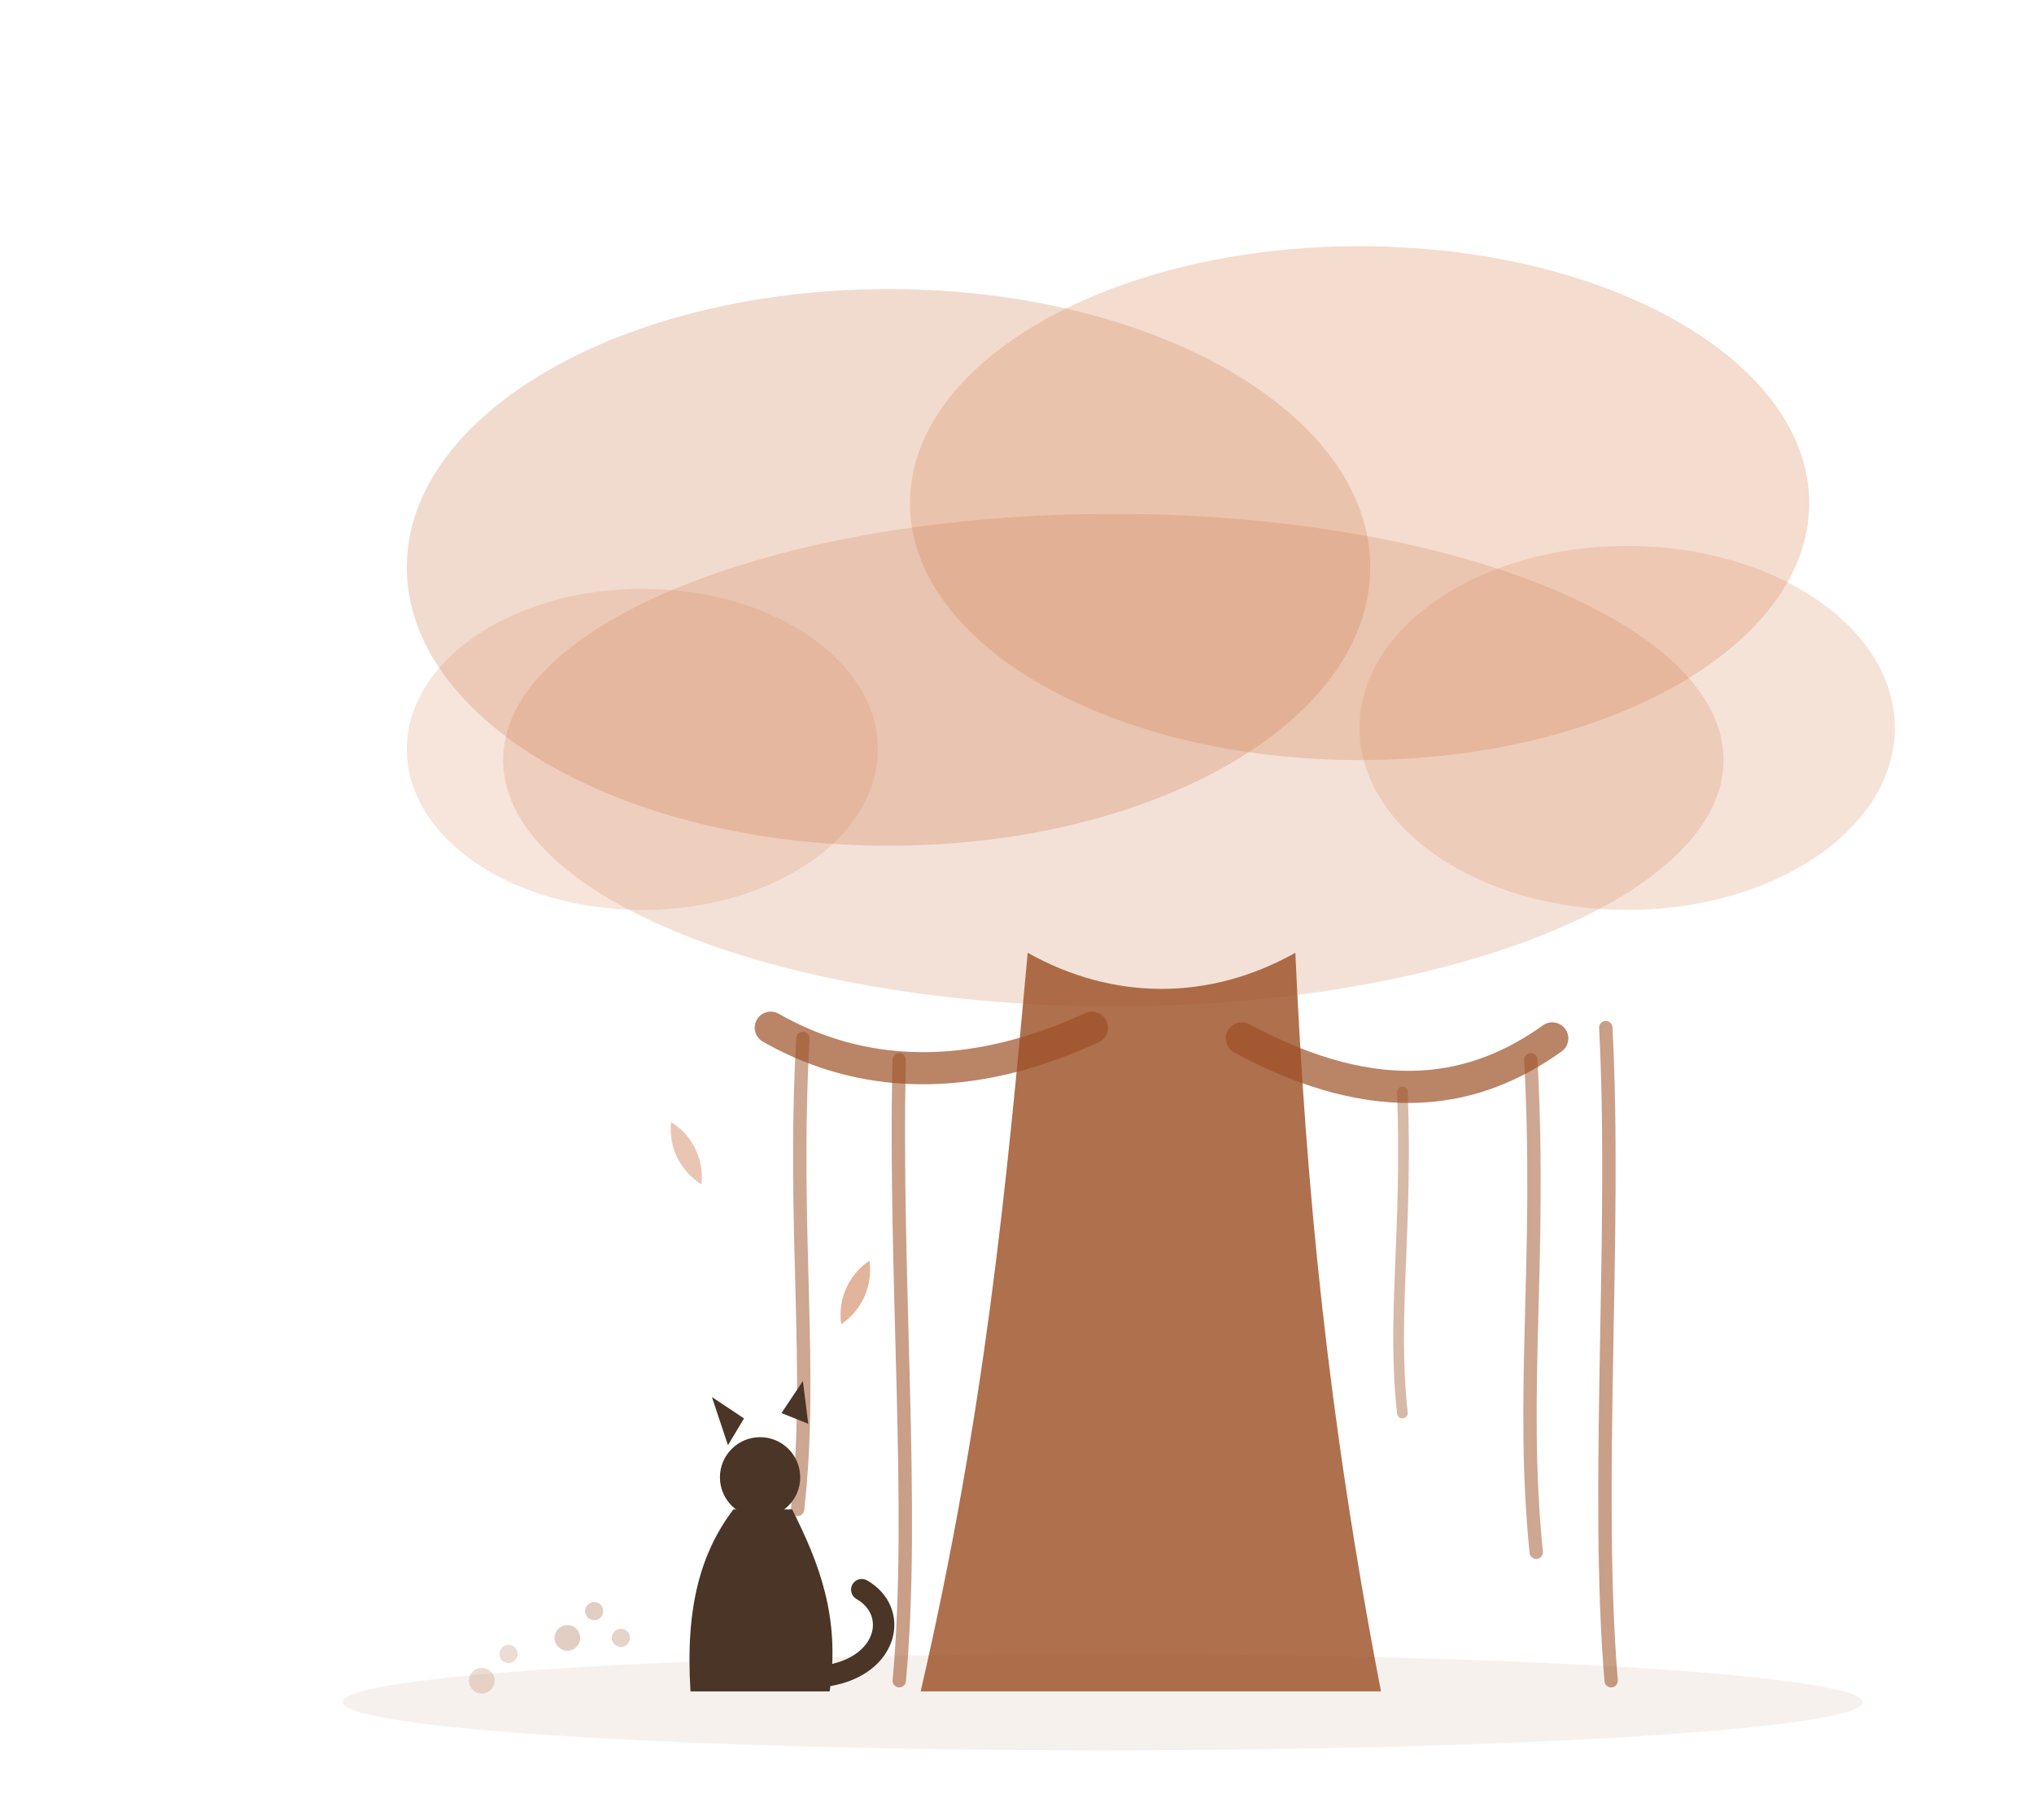
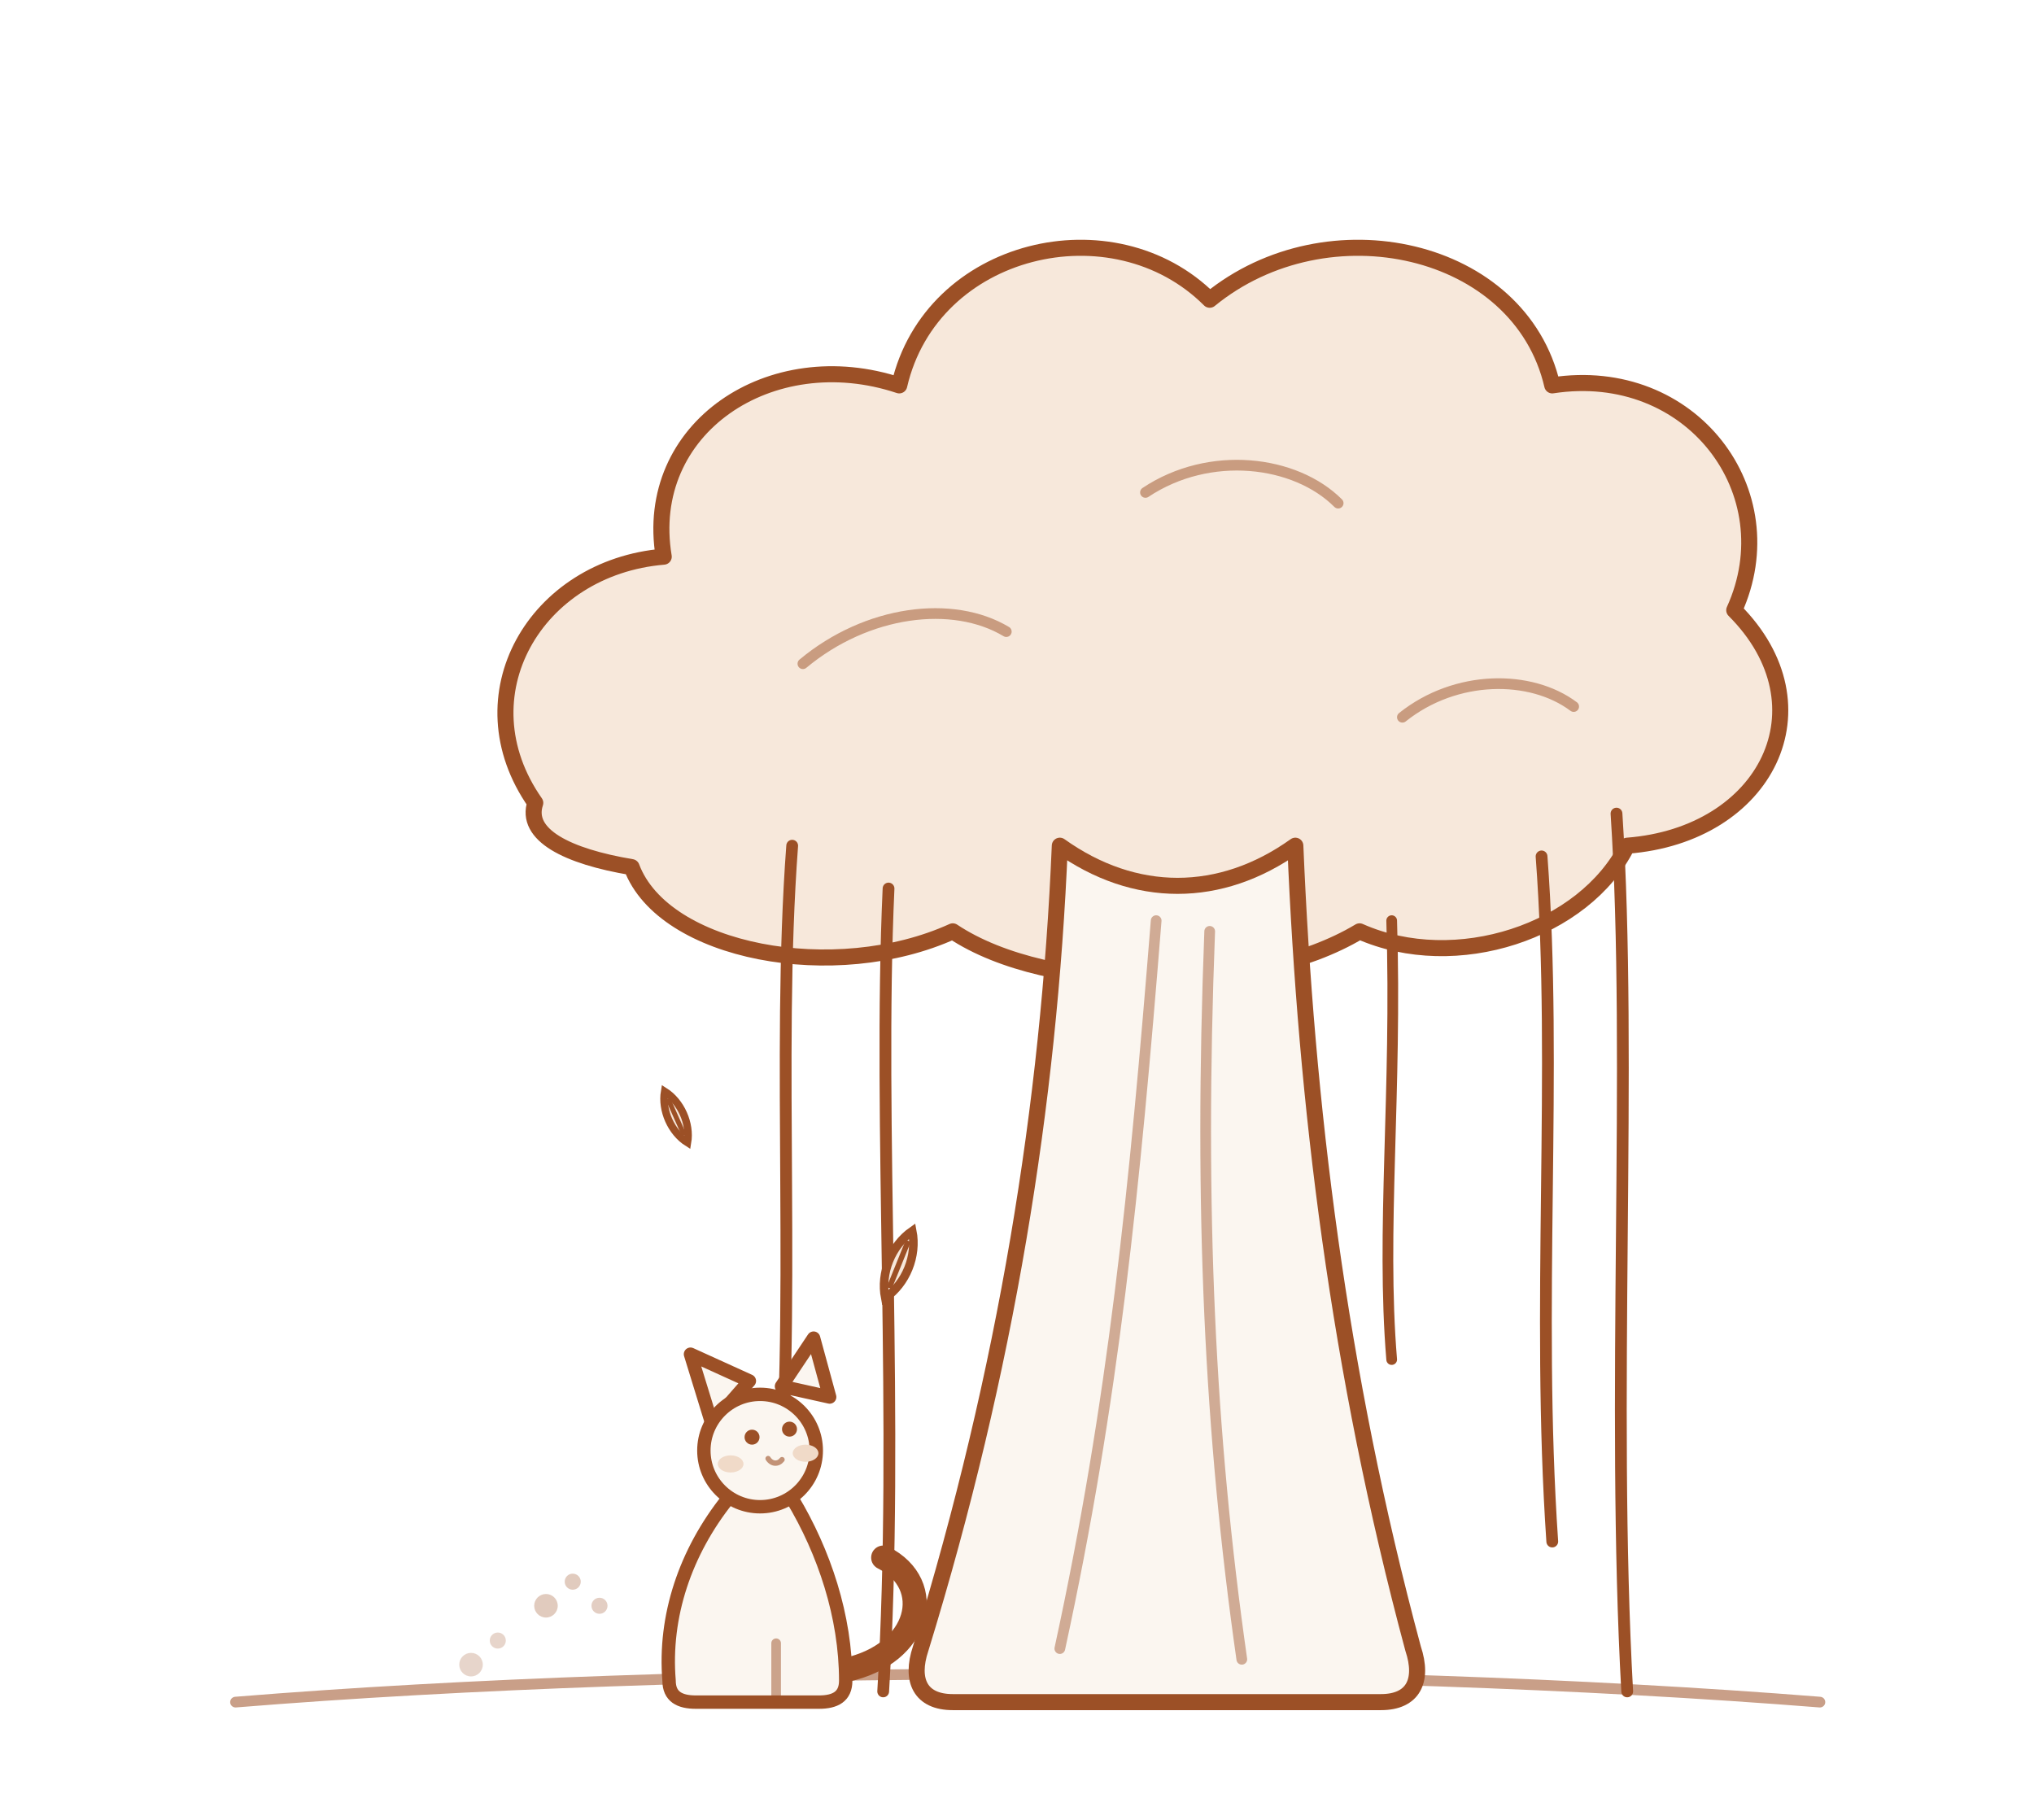
<svg xmlns="http://www.w3.org/2000/svg" viewBox="0 0 380 340" fill="none">
-   <ellipse cx="206" cy="318" rx="142" ry="9" fill="#9C5026" opacity="0.08" />
-   <ellipse cx="166" cy="106" rx="90" ry="52" fill="#C56A38" opacity="0.24" />
-   <ellipse cx="254" cy="94" rx="84" ry="48" fill="#D98A5A" opacity="0.30" />
-   <ellipse cx="208" cy="142" rx="114" ry="46" fill="#C56A38" opacity="0.20" />
-   <ellipse cx="304" cy="136" rx="50" ry="34" fill="#D98A5A" opacity="0.24" />
-   <ellipse cx="120" cy="140" rx="44" ry="30" fill="#D98A5A" opacity="0.22" />
-   <path d="M192,178 C188,222 184,264 172,316 L258,316 C248,264 244,222 242,178 C226,187 208,187 192,178 Z" fill="#9C5026" opacity="0.82" />
-   <path d="M204,192 C178,204 158,200 144,192" stroke="#9C5026" stroke-width="6" stroke-linecap="round" opacity="0.7" />
-   <path d="M232,194 C258,208 276,204 290,194" stroke="#9C5026" stroke-width="6" stroke-linecap="round" opacity="0.7" />
-   <path d="M150,194 C148,230 152,256 149,282" stroke="#9C5026" stroke-width="2.5" stroke-linecap="round" opacity="0.5" />
-   <path d="M168,198 C167,238 171,282 168,314" stroke="#9C5026" stroke-width="2.5" stroke-linecap="round" opacity="0.55" />
-   <path d="M286,198 C288,236 284,260 287,290" stroke="#9C5026" stroke-width="2.5" stroke-linecap="round" opacity="0.5" />
-   <path d="M300,192 C302,230 298,278 301,314" stroke="#9C5026" stroke-width="2.5" stroke-linecap="round" opacity="0.55" />
-   <path d="M262,204 C263,230 260,246 262,264" stroke="#9C5026" stroke-width="2" stroke-linecap="round" opacity="0.4" />
-   <path d="M136,270 L133,261 L139,265 Z" fill="#4A3526" />
-   <path d="M146,264 L150,258 L151,266 Z" fill="#4A3526" />
-   <circle cx="142" cy="276" r="7.5" fill="#4A3526" />
-   <path d="M137,282 C131,290 128,300 129,316 L155,316 C157,302 153,292 148,282 Z" fill="#4A3526" />
-   <path d="M155,313 C166,311 168,301 161,297" stroke="#4A3526" stroke-width="4" stroke-linecap="round" />
-   <path d="M160,248 C157.5,244 157.5,239 160,235 C162.5,239 162.5,244 160,248 Z" fill="#C56A38" opacity="0.5" transform="rotate(24 160 241)" />
-   <path d="M128,222 C125.5,218 125.5,213 128,209 C130.5,213 130.5,218 128,222 Z" fill="#C56A38" opacity="0.38" transform="rotate(-26 128 215)" />
-   <circle cx="106" cy="306" r="2.4" fill="#9C5026" opacity="0.28" />
-   <circle cx="111" cy="301" r="1.7" fill="#9C5026" opacity="0.28" />
-   <circle cx="116" cy="306" r="1.7" fill="#9C5026" opacity="0.25" />
-   <circle cx="90" cy="314" r="2.4" fill="#9C5026" opacity="0.2" />
-   <circle cx="95" cy="309" r="1.7" fill="#9C5026" opacity="0.2" />
+   <path d="M44,318 C130,311 252,311 340,318" stroke="#9C5026" stroke-width="2" stroke-linecap="round" opacity="0.55" />
+   <path d="M100,150 C86,130 100,106 124,104 C120,80 144,64 168,72 C174,46 208,38 226,56 C248,38 284,46 290,72 C316,68 334,92 324,114 C342,132 330,156 304,158 C296,174 272,182 254,174 C234,186 196,186 178,174 C156,184 124,178 118,162 C106,160 98,156 100,150 Z" fill="#F7E8DB" stroke="#9C5026" stroke-width="3" stroke-linejoin="round" />
+   <path d="M150,124 C162,114 178,112 188,118" stroke="#9C5026" stroke-width="2" stroke-linecap="round" opacity="0.5" />
+   <path d="M214,92 C226,84 242,86 250,94" stroke="#9C5026" stroke-width="2" stroke-linecap="round" opacity="0.5" />
+   <path d="M262,134 C272,126 286,126 294,132" stroke="#9C5026" stroke-width="2" stroke-linecap="round" opacity="0.5" />
+   <path d="M198,158 C196,206 188,256 172,308 C170,314 172,318 178,318 L258,318 C264,318 266,314 264,308 C250,256 244,206 242,158 C228,168 212,168 198,158 Z" fill="#FBF6F0" stroke="#9C5026" stroke-width="3" stroke-linejoin="round" />
+   <path d="M216,172 C212,222 208,262 198,308" stroke="#9C5026" stroke-width="2" stroke-linecap="round" opacity="0.45" />
+   <path d="M226,174 C224,226 226,268 232,310" stroke="#9C5026" stroke-width="2" stroke-linecap="round" opacity="0.45" />
+   <path d="M148,158 C145,198 149,244 145,288" stroke="#9C5026" stroke-width="2.2" stroke-linecap="round" />
+   <path d="M166,166 C164,210 168,266 165,316" stroke="#9C5026" stroke-width="2.2" stroke-linecap="round" />
+   <path d="M288,160 C291,200 287,244 290,288" stroke="#9C5026" stroke-width="2.2" stroke-linecap="round" />
+   <path d="M302,152 C305,198 301,262 304,316" stroke="#9C5026" stroke-width="2.2" stroke-linecap="round" />
+   <path d="M260,172 C261,204 258,230 260,254" stroke="#9C5026" stroke-width="2" stroke-linecap="round" />
+   <path d="M158,312 C172,309 175,296 165,291" stroke="#9C5026" stroke-width="4.5" stroke-linecap="round" />
+   <path d="M136,280 C128,290 124,302 125,314 C125,317 127,318 130,318 L153,318 C156,318 158,317 158,314 C158,302 154,290 148,280 Z" fill="#FBF6F0" stroke="#9C5026" stroke-width="2.5" stroke-linejoin="round" />
+   <path d="M145,318 L145,307" stroke="#9C5026" stroke-width="1.8" stroke-linecap="round" opacity="0.5" />
+   <path d="M133,266 L129,253 L140,258 Z" fill="#FBF6F0" stroke="#9C5026" stroke-width="2.5" stroke-linejoin="round" />
+   <path d="M146,259 L152,250 L155,261 Z" fill="#FBF6F0" stroke="#9C5026" stroke-width="2.5" stroke-linejoin="round" />
+   <circle cx="142" cy="271" r="10.5" fill="#FBF6F0" stroke="#9C5026" stroke-width="2.5" />
+   <circle cx="140.5" cy="268.5" r="1.4" fill="#9C5026" />
+   <circle cx="147.5" cy="267" r="1.4" fill="#9C5026" />
+   <ellipse cx="136.5" cy="273.5" rx="2.4" ry="1.6" fill="#F0DAC8" />
+   <ellipse cx="150.5" cy="271.5" rx="2.4" ry="1.6" fill="#F0DAC8" />
+   <path d="M143.5,272.5 C144.2,273.6 145.4,273.6 146.1,272.7" stroke="#9C5026" stroke-width="1" stroke-linecap="round" opacity="0.6" />
+   <g transform="rotate(22 168 236)">
+     <path d="M168,243 C165.4,239 165.4,233.5 168,229.5 C170.6,233.5 170.6,239 168,243 Z" fill="#F7E8DB" stroke="#9C5026" stroke-width="1.6" />
+     <path d="M168,241 L168,231.5" stroke="#9C5026" stroke-width="1" />
+   </g>
+   <g transform="rotate(-24 126 208)">
+     <path d="M126,214 C124,211 124,206.5 126,203.5 C128,206.5 128,211 126,214 Z" fill="#F7E8DB" stroke="#9C5026" stroke-width="1.4" />
+     <path d="M126,212.5 L126,205" stroke="#9C5026" stroke-width="0.9" />
+   </g>
+   <circle cx="102" cy="300" r="2.2" fill="#9C5026" opacity="0.3" />
+   <circle cx="107" cy="295.5" r="1.5" fill="#9C5026" opacity="0.3" />
+   <circle cx="112" cy="300" r="1.5" fill="#9C5026" opacity="0.28" />
+   <circle cx="88" cy="311" r="2.2" fill="#9C5026" opacity="0.24" />
+   <circle cx="93" cy="306.5" r="1.5" fill="#9C5026" opacity="0.24" />
</svg>
